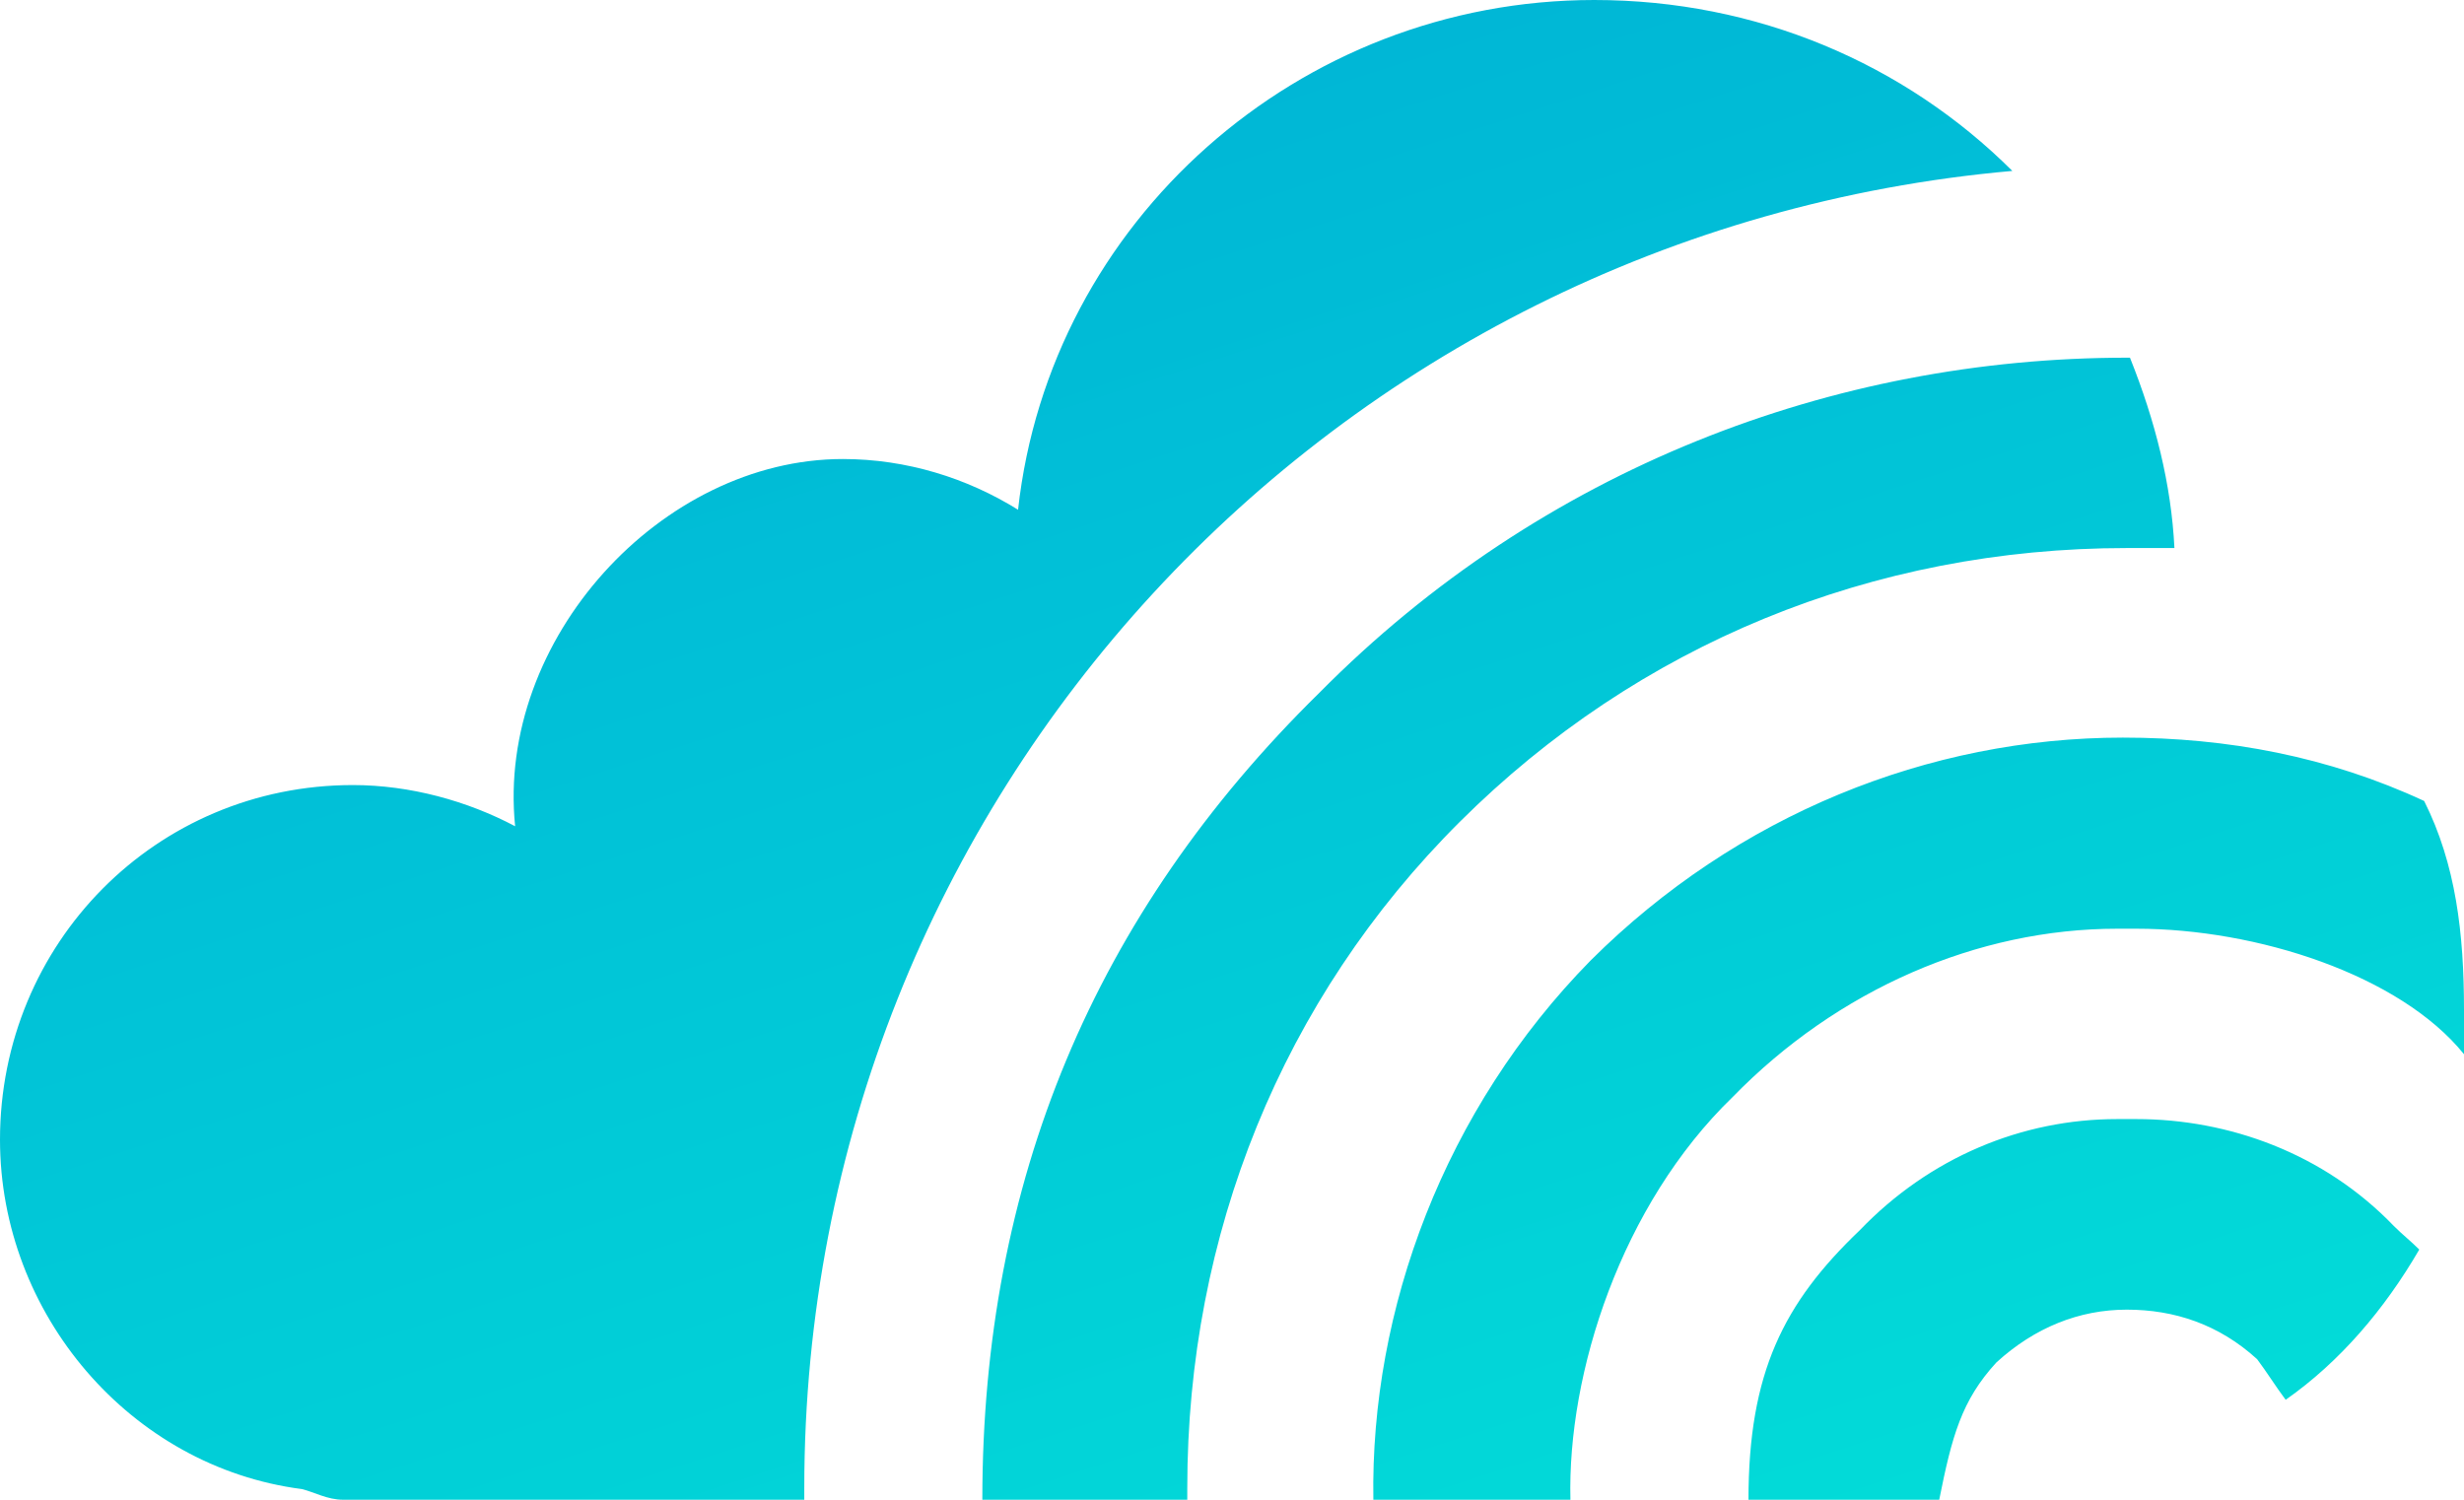
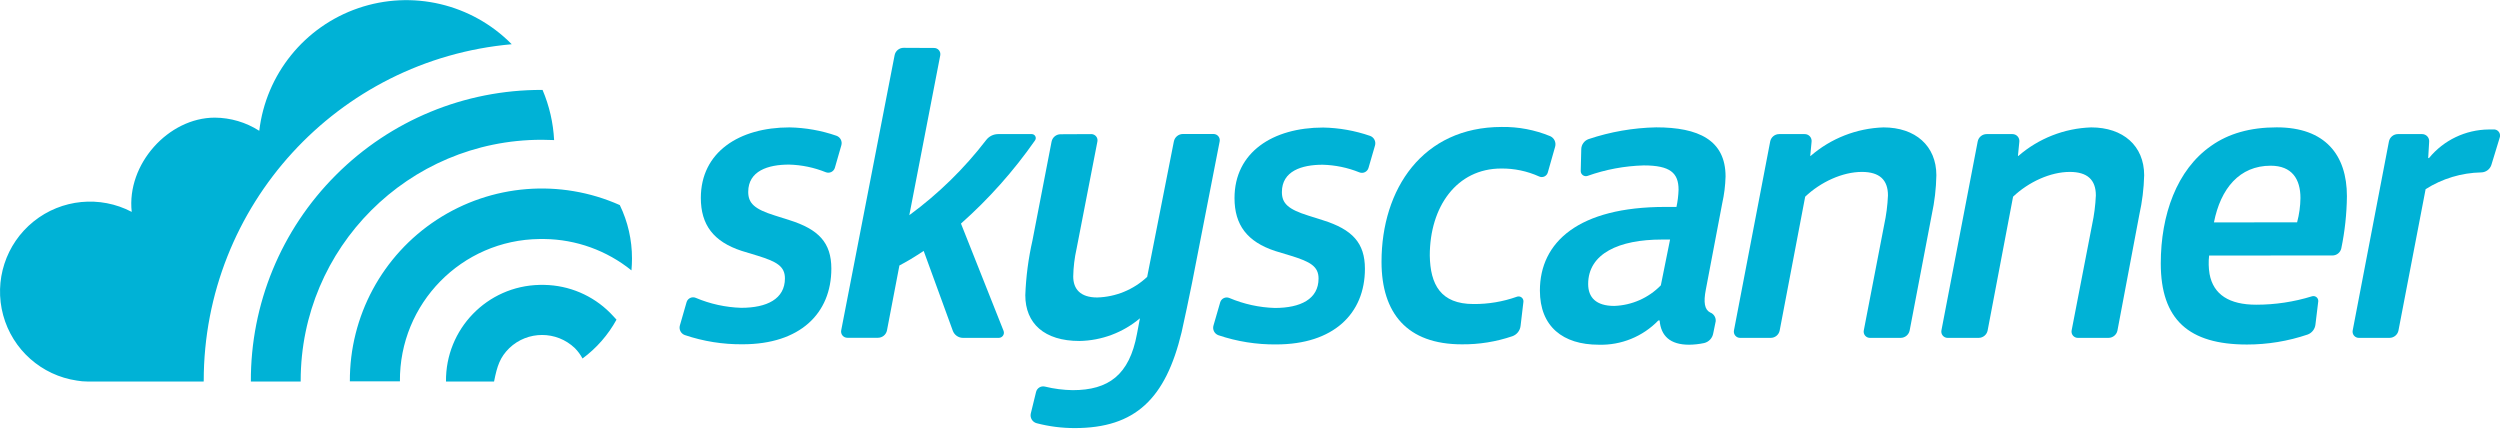
- <svg xmlns="http://www.w3.org/2000/svg" width="46px" height="28px" viewBox="0 0 46 28" version="1.1">
+ <svg xmlns="http://www.w3.org/2000/svg" id="Layer_1" data-name="Layer 1" viewBox="0 0 514.92 88.2">
  <defs>
-     <linearGradient x1="87.677%" y1="100%" x2="34.115%" y2="0%" id="linearGradient-1">
-       <stop stop-color="#02DDD8" offset="0%" />
-       <stop stop-color="#00B2D6" offset="100%" />
-     </linearGradient>
+     <style>.cls-1{fill:#00b2d6;}</style>
  </defs>
-   <g id="Page-1" stroke="none" stroke-width="1" fill="none" fill-rule="evenodd">
-     <g id="Tablet_Portrait-Copy-22" transform="translate(-27, -741)" fill="url(#linearGradient-1)">
-       <g id="nav---primary-signed-in-tablet" transform="translate(0, -1)">
-         <path d="M51.63,754.935 L51.63,754.935 C55.784,750.739 61.243,748.678 66.705,748.678 L66.764,748.678 C67.238,749.863 67.536,751.047 67.594,752.232 L66.705,752.232 C61.956,752.232 57.579,754.031 54.255,757.341 C50.931,760.652 49.165,765.051 49.165,769.78 L49.165,770 L45.339,770 C45.339,764.077 47.415,759.073 51.63,754.935 L51.63,754.935 Z M73,761.682 L73,761.682 L73,760.854 C73,759.436 72.85,758.136 72.256,756.954 C70.475,756.127 68.591,755.771 66.631,755.771 C63.011,755.771 59.427,757.212 56.697,759.93 C53.967,762.708 52.58,766.446 52.639,770 L56.318,770 C56.258,767.631 57.268,764.492 59.345,762.483 C61.303,760.473 63.915,759.339 66.526,759.339 L66.705,759.339 L66.883,759.339 C69.138,759.339 71.808,760.204 73,761.682 L73,761.682 Z M71.69,764.889 L71.69,764.889 C70.383,763.529 68.604,762.893 66.883,762.893 L66.705,762.893 L66.526,762.893 C64.746,762.893 63.025,763.609 61.719,764.969 C60.295,766.329 59.642,767.631 59.642,770 L63.203,770 C63.44,768.815 63.619,768.146 64.27,767.437 C64.983,766.786 65.814,766.451 66.705,766.451 C67.594,766.451 68.425,766.726 69.138,767.376 C69.316,767.613 69.494,767.899 69.671,768.134 C70.681,767.426 71.512,766.452 72.165,765.329 C71.987,765.152 71.868,765.066 71.69,764.889 L71.69,764.889 Z M42.015,769.78 L42.015,769.78 C42.015,756.894 51.867,746.315 64.568,745.191 C62.551,743.181 59.79,742 56.763,742 C51.244,742 46.599,746.138 46.006,751.517 C45.056,750.925 43.922,750.57 42.735,750.57 C39.351,750.57 36.261,753.939 36.617,757.426 C35.727,756.954 34.657,756.657 33.589,756.657 C29.909,756.657 27,759.614 27,763.278 C27,766.529 29.432,769.388 32.637,769.801 C32.875,769.86 33.111,770 33.408,770 L42.015,770 L42.015,769.78 L42.015,769.78 Z M36.613,757.367 L36.613,757.426 L36.613,757.367 L36.613,757.367 Z M36.613,757.367 L36.613,757.367 C36.613,757.309 36.613,757.309 36.613,757.367 L36.613,757.367 Z" id="travelpro_logo" />
-       </g>
-     </g>
-   </g>
+   <path class="cls-1" d="M217.82,80.35a1.41,1.41,0,0,1-1.87.89,21.71,21.71,0,0,0-7.57-1.57c-4.32,0-8.4,1.3-8.4,5.63,0,2.34,1.3,3.55,5.46,4.85l3,.95c6.06,1.9,8.66,4.67,8.66,10,0,9.26-6.49,15.58-18.26,15.58a36.06,36.06,0,0,1-11.93-1.9,1.63,1.63,0,0,1-1-2l1.38-4.8a1.4,1.4,0,0,1,1.89-.86,26.08,26.08,0,0,0,9.36,2.05c5.28,0,9-1.82,9-6.06,0-2.51-1.73-3.46-5.63-4.67l-3.29-1c-5.8-1.9-8.4-5.37-8.4-10.9,0-9.43,7.88-14.53,18.26-14.53a31.31,31.31,0,0,1,9.67,1.72,1.61,1.61,0,0,1,1,2Z" transform="translate(-45.87 -45.77)" />
+   <path class="cls-1" d="M238.27,55.65a1.28,1.28,0,0,1,1.26,1.53l-6.37,32.91A78.51,78.51,0,0,0,249,74.6a3.11,3.11,0,0,1,2.47-1.21h6.93a.82.82,0,0,1,.65,1.3A97.49,97.49,0,0,1,243.8,91.82l8.77,22.09a1.06,1.06,0,0,1-1,1.45h-7.36a2.24,2.24,0,0,1-2.09-1.46l-6-16.45c-1.82,1.21-3.55,2.25-5,3l-2.56,13.36a1.89,1.89,0,0,1-1.84,1.53h-6.33a1.28,1.28,0,0,1-1.26-1.53l11-56.66a1.88,1.88,0,0,1,1.85-1.53Z" transform="translate(-45.87 -45.77)" />
+   <path class="cls-1" d="M270.64,73.39a1.28,1.28,0,0,1,1.26,1.53L267.61,97a28.63,28.63,0,0,0-.69,5.71c0,2.59,1.47,4.33,4.93,4.33a15.66,15.66,0,0,0,10.3-4.24l5.5-27.9a1.9,1.9,0,0,1,1.85-1.53h6.33a1.28,1.28,0,0,1,1.25,1.53L291.4,104c-.69,3.37-1.47,7.18-2.16,10.21-3.29,13.67-9.52,19.73-22,19.73a30.86,30.86,0,0,1-7.85-1,1.68,1.68,0,0,1-1.21-2l1.08-4.42a1.51,1.51,0,0,1,1.81-1.13,25.66,25.66,0,0,0,5.74.74c7.36,0,11.68-3.11,13.24-11.59l.61-3.21A19.86,19.86,0,0,1,268.21,116c-7.27,0-11.16-3.63-11.16-9.43a60.8,60.8,0,0,1,1.47-11.25l3.94-20.37a1.89,1.89,0,0,1,1.85-1.53Z" transform="translate(-45.87 -45.77)" />
+   <path class="cls-1" d="M327.73,80.38a1.41,1.41,0,0,1-1.87.89,21.7,21.7,0,0,0-7.57-1.57c-4.32,0-8.39,1.3-8.39,5.63,0,2.34,1.29,3.55,5.45,4.85l3,.95c6.06,1.9,8.65,4.67,8.65,10,0,9.26-6.49,15.58-18.26,15.58a36,36,0,0,1-11.93-1.9,1.63,1.63,0,0,1-1-2l1.39-4.8a1.4,1.4,0,0,1,1.89-.86,26,26,0,0,0,9.36,2.05c5.28,0,9-1.82,9-6.06,0-2.51-1.73-3.46-5.62-4.67l-3.3-1c-5.79-1.9-8.39-5.37-8.39-10.9,0-9.43,7.87-14.53,18.26-14.53a31.32,31.32,0,0,1,9.67,1.72,1.62,1.62,0,0,1,1,2Z" transform="translate(-45.87 -45.77)" />
+   <path class="cls-1" d="M364.66,81.32a1.29,1.29,0,0,1-1.8.79,18.52,18.52,0,0,0-7.79-1.63c-9.17,0-14.71,7.88-14.71,17.91.09,6,2.25,10,9,10a26,26,0,0,0,8.93-1.5,1,1,0,0,1,1.36,1l-.59,5a2.56,2.56,0,0,1-1.69,2.13,31.31,31.31,0,0,1-10.42,1.67c-11.25,0-16.53-6.4-16.53-17,0-15,8.48-27.77,24.75-27.77a25.17,25.17,0,0,1,10,1.9,1.83,1.83,0,0,1,1,2.19Z" transform="translate(-45.87 -45.77)" />
+   <path class="cls-1" d="M371.56,76.5a2.25,2.25,0,0,1,1.51-2.08A46.77,46.77,0,0,1,387,72c8.65,0,14.28,2.59,14.28,10.12a28.54,28.54,0,0,1-.69,5.54l-3.37,17.74c-.52,2.66-.26,4.15.89,4.73a1.77,1.77,0,0,1,1.14,1.81l-.51,2.49a2.49,2.49,0,0,1-1.88,2,15.53,15.53,0,0,1-3.1.34c-3.9,0-5.8-1.82-6.06-5h-.26a16.38,16.38,0,0,1-12.29,5c-7.35,0-12.11-3.72-12.11-11.16,0-10,8-17.22,25.79-17.22h2.34a20.06,20.06,0,0,0,.43-3.55c0-3.46-1.73-5-7.18-5A37.61,37.61,0,0,0,372.85,82a1.06,1.06,0,0,1-1.4-1Zm16.57,18.61c-8.74,0-15.15,2.85-15.15,9.17,0,2.77,1.65,4.5,5.37,4.5a14.08,14.08,0,0,0,9.6-4.24l1.9-9.43Z" transform="translate(-45.87 -45.77)" />
+   <path class="cls-1" d="M417.55,73.39A1.41,1.41,0,0,1,419,74.94l-.28,2.95h.08a24.11,24.11,0,0,1,15-5.88c6.58,0,10.9,3.8,10.9,9.86a41.94,41.94,0,0,1-.95,8.13l-4.55,23.83a1.9,1.9,0,0,1-1.85,1.53H431a1.28,1.28,0,0,1-1.25-1.53l4.2-21.75a35.88,35.88,0,0,0,.78-6.06c0-3.2-1.73-4.84-5.37-4.84-4,0-8.48,2.07-11.68,5.1l-5.25,27.55a1.88,1.88,0,0,1-1.84,1.53h-6.32a1.28,1.28,0,0,1-1.26-1.53l7.46-38.91a1.88,1.88,0,0,1,1.84-1.53Z" transform="translate(-45.87 -45.77)" />
+   <path class="cls-1" d="M460.38,73.39a1.42,1.42,0,0,1,1.41,1.55l-.29,2.95h.09a24.1,24.1,0,0,1,15-5.88c6.58,0,10.91,3.8,10.91,9.86a42.24,42.24,0,0,1-1,8.13L482,113.83a1.89,1.89,0,0,1-1.85,1.53h-6.33a1.29,1.29,0,0,1-1.26-1.53l4.21-21.75a36.28,36.28,0,0,0,.78-6.06c0-3.2-1.73-4.84-5.37-4.84-4,0-8.48,2.07-11.68,5.1l-5.24,27.55a1.89,1.89,0,0,1-1.85,1.53H447a1.29,1.29,0,0,1-1.26-1.53l7.47-38.91a1.88,1.88,0,0,1,1.85-1.53Z" transform="translate(-45.87 -45.77)" />
+   <path class="cls-1" d="M500.88,98.4a13.61,13.61,0,0,0,.09,3.81c.78,4.24,4.07,6.32,9.6,6.32a38.79,38.79,0,0,0,11.49-1.73,1,1,0,0,1,1.3,1l-.58,4.79a2.48,2.48,0,0,1-1.6,2.08,38.84,38.84,0,0,1-12.52,2.06c-11.94,0-17.74-5.1-17.74-16.7,0-10,3.29-19.3,10.39-24.23,3.55-2.51,8-3.8,13.5-3.8,10,0,14.45,5.7,14.45,14.19a55.82,55.82,0,0,1-1.16,10.75,1.87,1.87,0,0,1-1.87,1.45ZM519,91.56a20.27,20.27,0,0,0,.69-5c0-3.89-1.73-6.66-6.14-6.66-6.4,0-10.3,4.67-11.68,11.68Z" transform="translate(-45.87 -45.77)" />
+   <path class="cls-1" d="M544.76,73.39a1.45,1.45,0,0,1,1.44,1.55L546,78.32h.17a16.09,16.09,0,0,1,12.29-5.88c.49,0,.9,0,1.26,0a1.27,1.27,0,0,1,1,1.71L559,79.78a2.24,2.24,0,0,1-2.08,1.5,22.21,22.21,0,0,0-11.45,3.45l-5.59,29.1a1.89,1.89,0,0,1-1.85,1.53h-6.32a1.28,1.28,0,0,1-1.26-1.53l7.46-38.91a1.89,1.89,0,0,1,1.84-1.53Z" transform="translate(-45.87 -45.77)" />
+   <path class="cls-1" d="M115.07,81.81A59.7,59.7,0,0,1,157.5,64.29h.12A30.38,30.38,0,0,1,160,74.62q-1.22-.06-2.45-.06h-.13a49.63,49.63,0,0,0-49.62,49.62c0,.06,0,.12,0,.18H97.54A59.72,59.72,0,0,1,115.07,81.81Zm60.86,19.65c.07-.81.11-1.62.11-2.45a25.09,25.09,0,0,0-2.51-11,39.53,39.53,0,0,0-55.6,36.3h10.31A29.07,29.07,0,0,1,157,95h1A29.13,29.13,0,0,1,175.93,101.46ZM73,89.41v0Zm98.54,20.8A19.63,19.63,0,0,0,158,104.45h-1a19.68,19.68,0,0,0-19.27,19.9h9.9c.65-3.31,1.25-5,3.13-6.87a9.77,9.77,0,0,1,13.52,0,9.23,9.23,0,0,1,1.57,2.13,24.72,24.72,0,0,0,7-8C172.42,111.15,172,110.67,171.54,110.21Zm-83.71,14a69.61,69.61,0,0,1,63.44-69.33,30.5,30.5,0,0,0-52,17.83A17.18,17.18,0,0,0,90.11,70C80.58,70,71.91,79.58,73,89.41a18.53,18.53,0,1,0-11.28,34.75,12.29,12.29,0,0,0,2.16.19H87.82C87.82,124.29,87.82,124.24,87.82,124.18ZM73,89.18c0,.06,0,.14,0,.2S73,89.22,73,89.18Zm0,0c0-.07,0-.1,0,0Z" transform="translate(-45.87 -45.77)" />
</svg>
